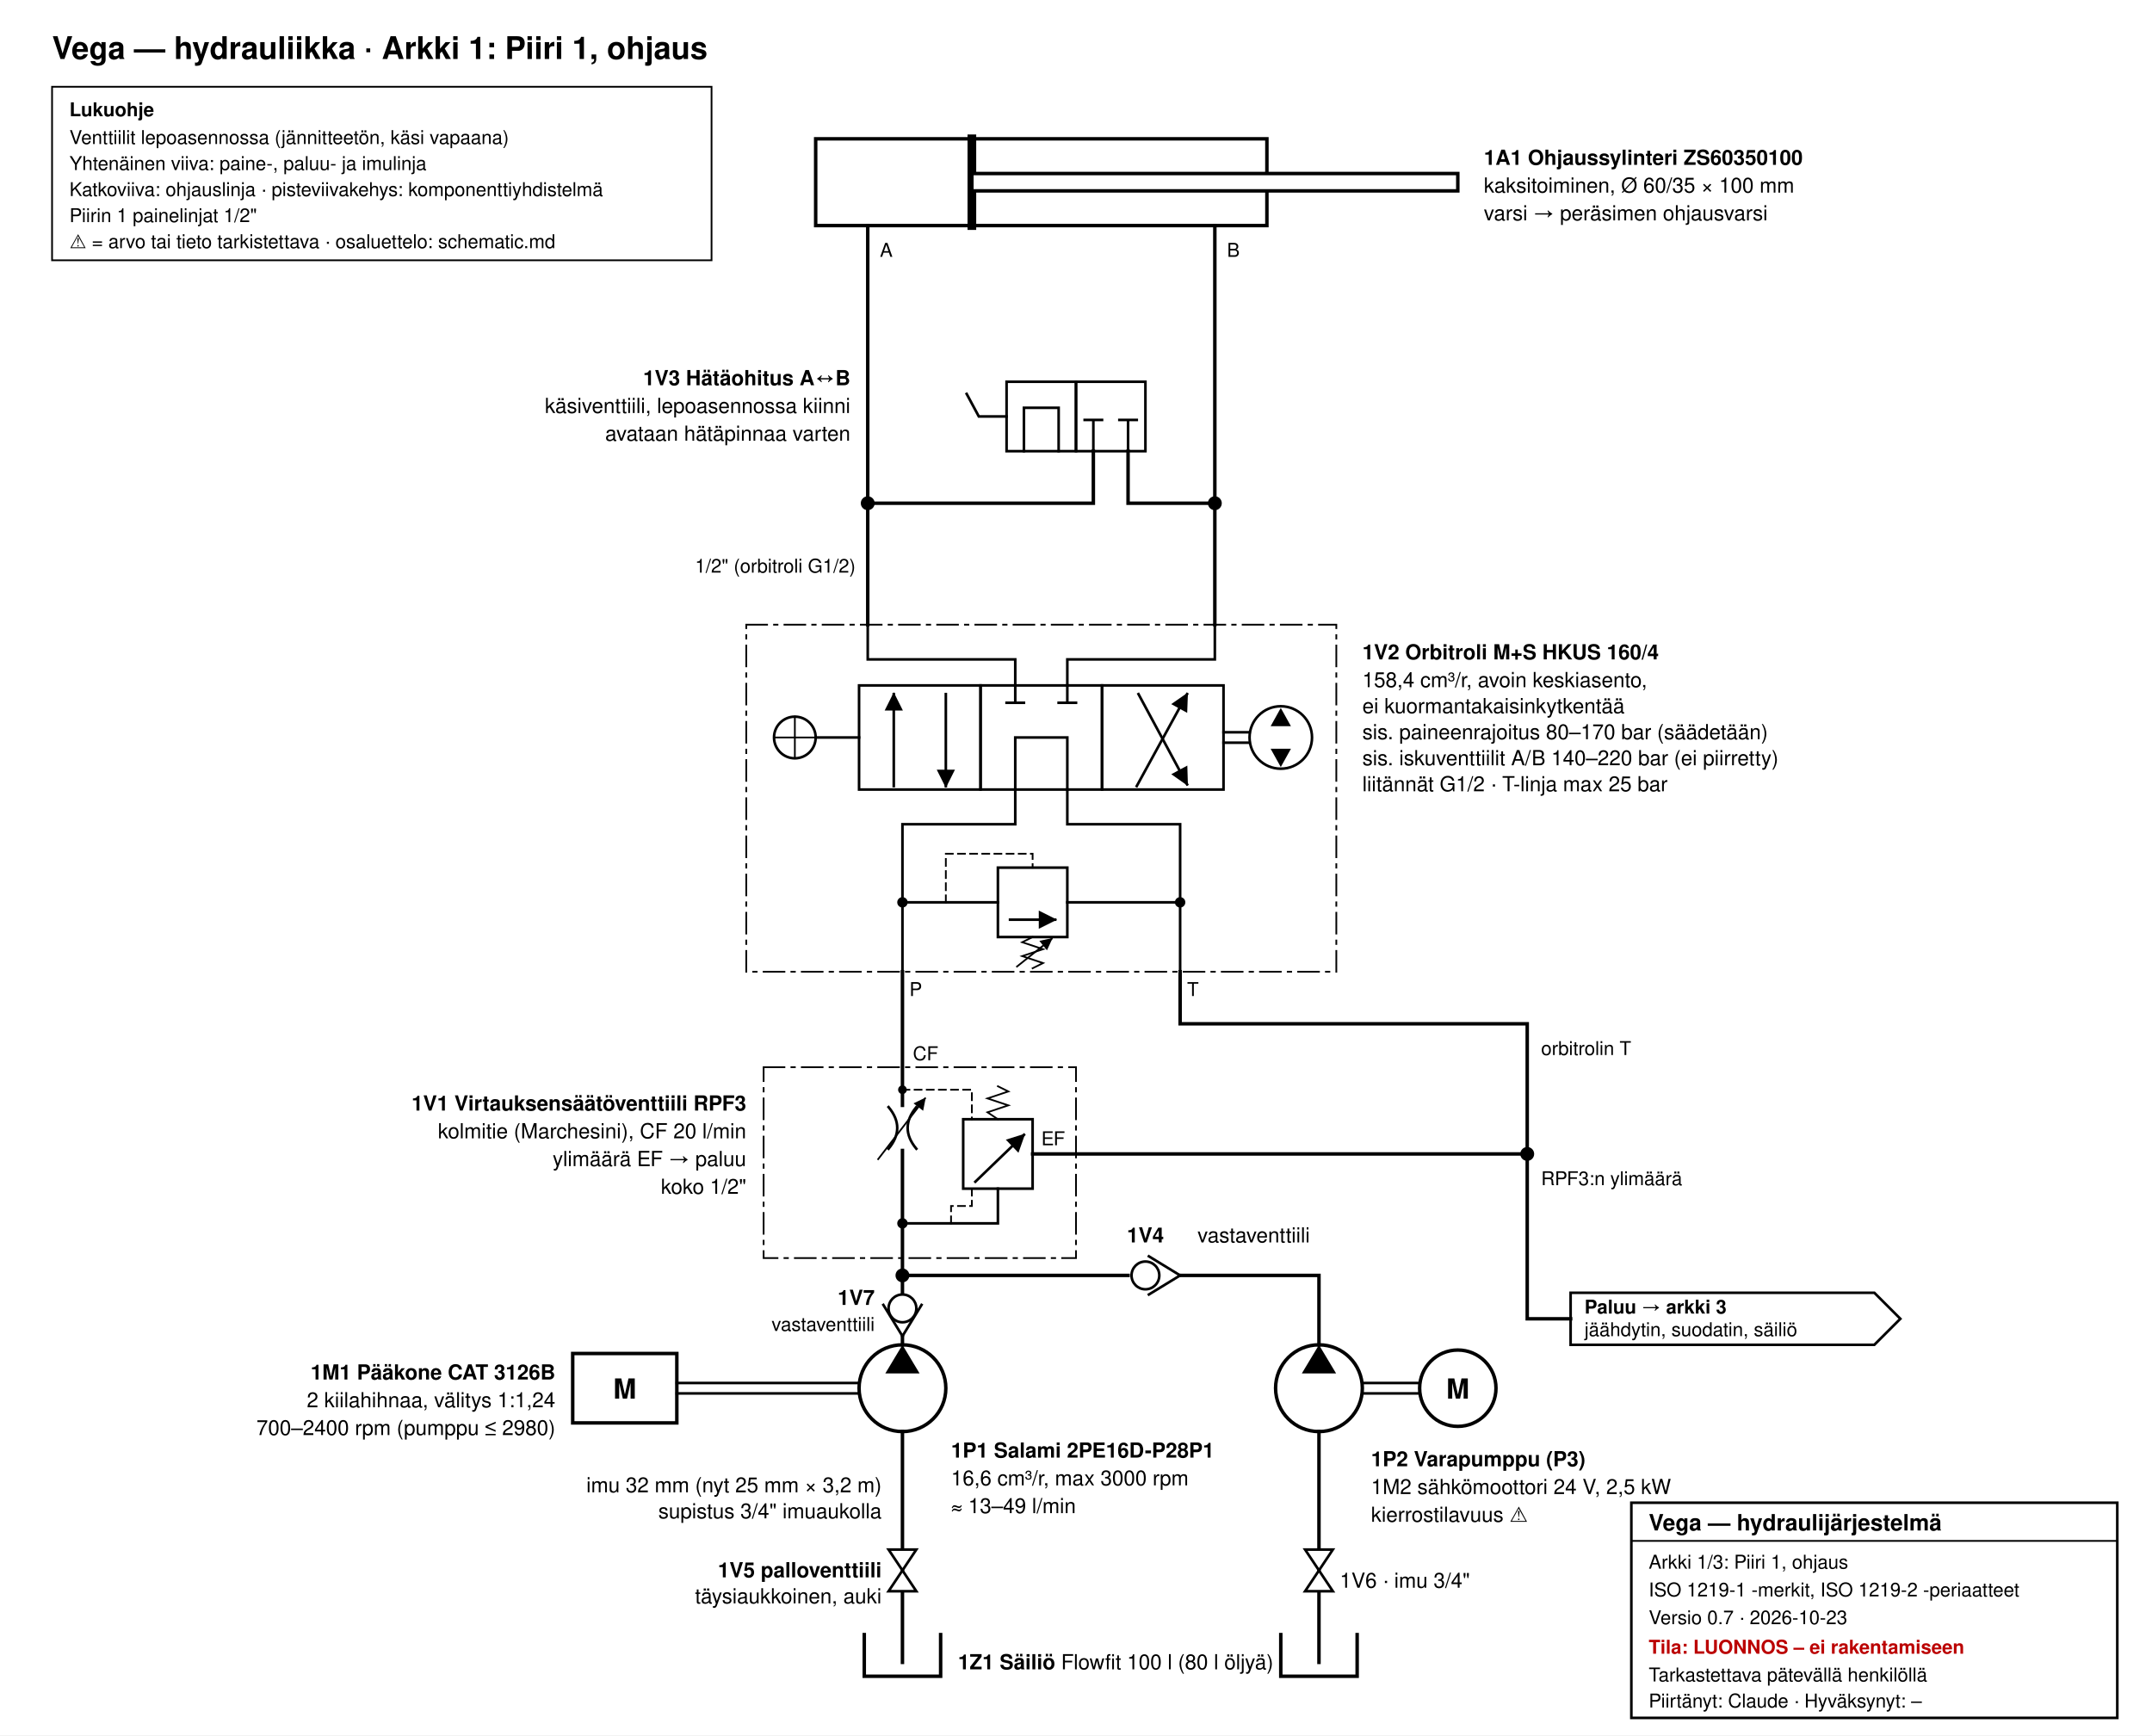
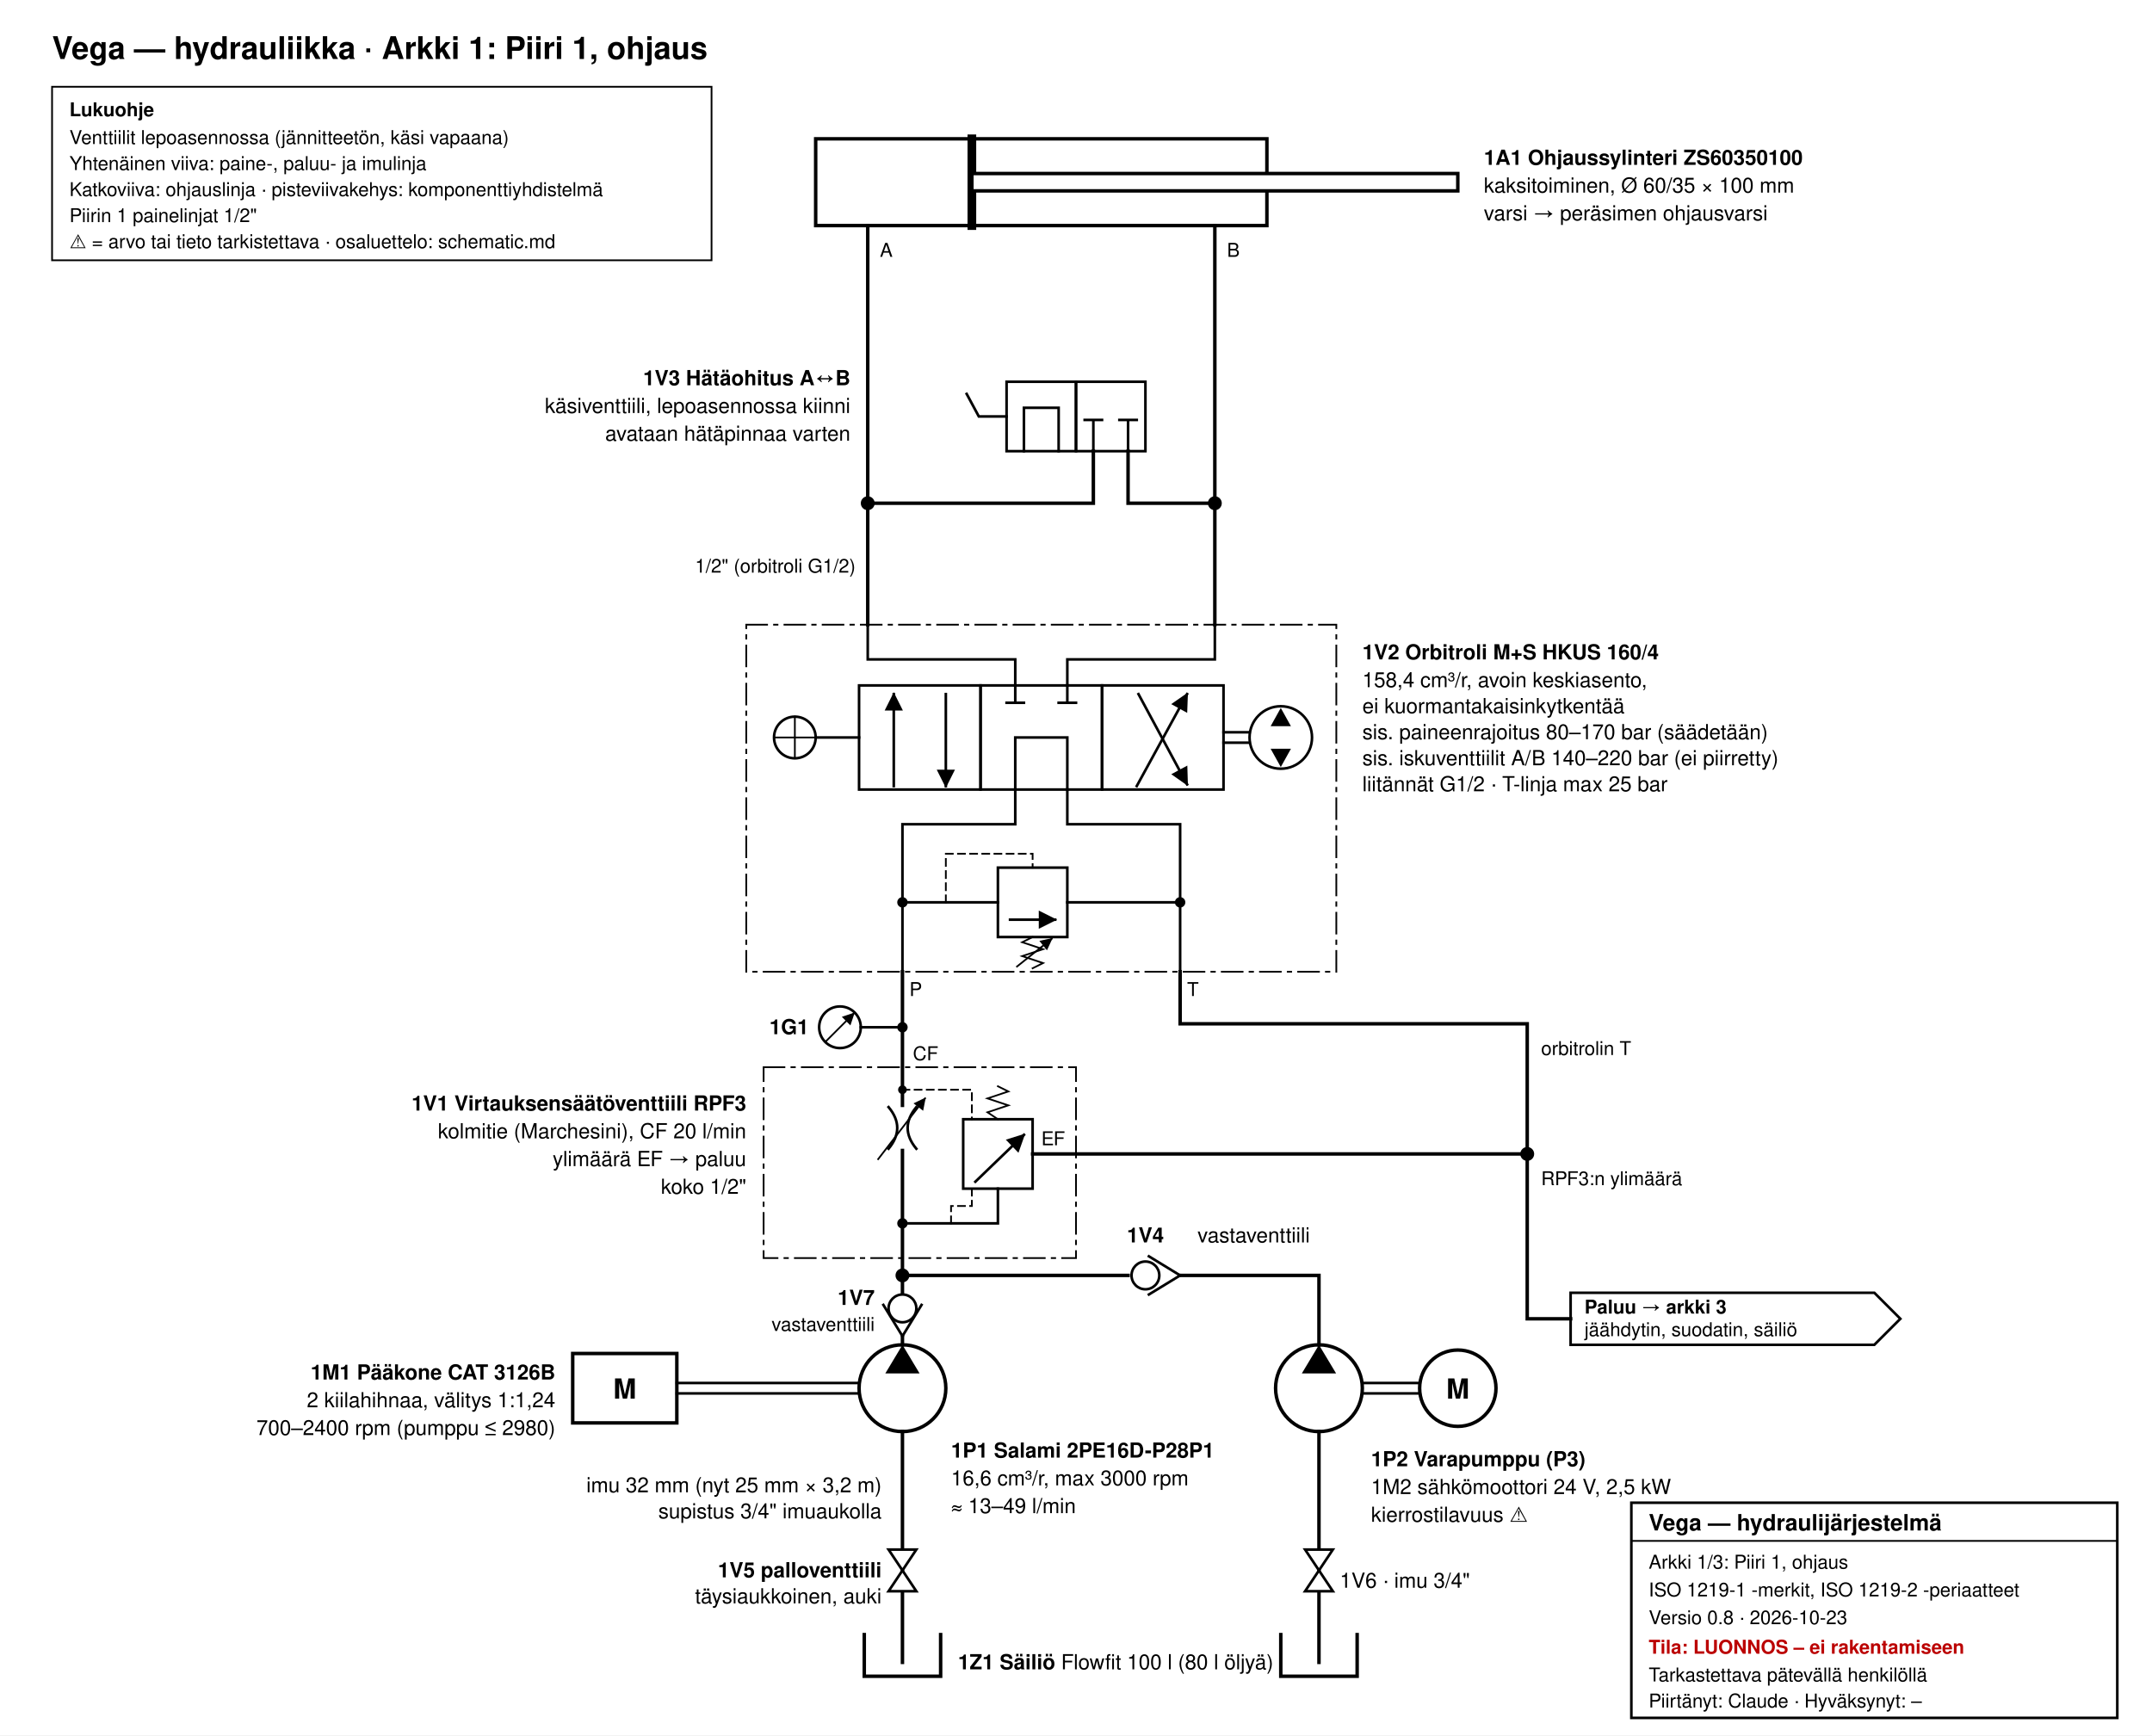
<svg xmlns="http://www.w3.org/2000/svg" viewBox="0 0 1240 1000" width="1240" height="1000" font-family="Helvetica, Arial, sans-serif" font-size="12">
  <defs>
    <marker id="ah" viewBox="0 0 10 10" refX="9" refY="5" markerWidth="7" markerHeight="7" orient="auto-start-reverse">
      <path d="M0,0 L10,5 L0,10 z" fill="#000" />
    </marker>
    <marker id="ahg" viewBox="0 0 10 10" refX="9" refY="5" markerWidth="7" markerHeight="7" orient="auto-start-reverse">
      <path d="M0,0 L10,5 L0,10 z" fill="#888" />
    </marker>
  </defs>
  <rect width="1240" height="1000" fill="#fff" />
  <g stroke="#000" stroke-width="2" fill="none" stroke-linecap="square">
    <text x="30" y="34" font-size="18" font-weight="bold" fill="#000" stroke="none">Vega — hydrauliikka · Arkki 1: Piiri 1, ohjaus</text>
    <rect x="30" y="50" width="380" height="100" stroke-width="1" />
    <g stroke="none" fill="#000" font-size="11">
      <text x="40" y="67" font-weight="bold">Lukuohje</text>
      <text x="40" y="83">Venttiilit lepoasennossa (jännitteetön, käsi vapaana)</text>
      <text x="40" y="98">Yhtenäinen viiva: paine-, paluu- ja imulinja</text>
      <text x="40" y="113">Katkoviiva: ohjauslinja · pisteviivakehys: komponenttiyhdistelmä</text>
      <text x="40" y="128">Piirin 1 painelinjat 1/2"</text>
      <text x="40" y="143">⚠ = arvo tai tieto tarkistettava · osaluettelo: schematic.md</text>
    </g>
    <rect x="470" y="80" width="260" height="50" />
    <line x1="560" y1="80" x2="560" y2="130" stroke-width="5" />
    <rect x="560" y="100" width="280" height="10" fill="#fff" />
    <g stroke="none" fill="#000">
      <text x="855" y="95" font-weight="bold">1A1 Ohjaussylinteri ZS60350100</text>
      <text x="855" y="111">kaksitoiminen, Ø 60/35 × 100 mm</text>
      <text x="855" y="127">varsi → peräsimen ohjausvarsi</text>
      <text x="507" y="148" font-size="11">A</text>
      <text x="707" y="148" font-size="11">B</text>
    </g>
    <line x1="500" y1="130" x2="500" y2="360" />
    <line x1="700" y1="130" x2="700" y2="360" />
    <text x="493" y="330" text-anchor="end" stroke="none" fill="#000" font-size="11">1/2" (orbitroli G1/2)</text>
    <rect x="580" y="220" width="40" height="40" stroke-width="1.5" />
    <rect x="620" y="220" width="40" height="40" stroke-width="1.5" />
    <path d="M590 260 V235 H610 V260" stroke-width="1.5" />
    <path d="M630 260 V242 M625 242 H635 M650 260 V242 M645 242 H655" stroke-width="1.5" />
    <path d="M580 240 H564 L557 227" stroke-width="1.5" />
    <path d="M500 290 H630 V260 M700 290 H650 V260" />
    <circle cx="500" cy="290" r="4" fill="#000" stroke="none" />
    <circle cx="700" cy="290" r="4" fill="#000" stroke="none" />
    <g stroke="none" fill="#000" text-anchor="end">
      <text x="490" y="222" font-weight="bold">1V3 Hätäohitus A↔B</text>
      <text x="490" y="238">käsiventtiili, lepoasennossa kiinni</text>
      <text x="490" y="254">avataan hätäpinnaa varten</text>
    </g>
    <rect x="430" y="360" width="340" height="200" stroke-width="1" stroke-dasharray="12 4 2 4" />
    <rect x="495" y="395" width="70" height="60" stroke-width="1.5" />
    <rect x="565" y="395" width="70" height="60" stroke-width="1.5" />
    <rect x="635" y="395" width="70" height="60" stroke-width="1.5" />
    <line x1="515" y1="453" x2="515" y2="400" stroke-width="1.5" marker-end="url(#ah)" />
    <line x1="545" y1="400" x2="545" y2="453" stroke-width="1.5" marker-end="url(#ah)" />
    <path d="M585 395 V405 M580 405 H590 M615 395 V405 M610 405 H620" stroke-width="1.5" />
    <path d="M585 455 V425 H615 V455" stroke-width="1.5" />
    <line x1="655" y1="453" x2="684" y2="400" stroke-width="1.5" marker-end="url(#ah)" />
    <line x1="656" y1="400" x2="684" y2="452" stroke-width="1.5" marker-end="url(#ah)" />
    <line x1="495" y1="425" x2="470" y2="425" stroke-width="1.5" />
    <circle cx="458" cy="425" r="12" stroke-width="1.5" />
    <path d="M446 425 H470 M458 413 V437" stroke-width="1" />
    <path d="M705 422 H720 M705 428 H720" stroke-width="1.5" />
    <circle cx="738" cy="425" r="18" stroke-width="1.5" />
    <path d="M738 409 L733 418 L743 418 Z M738 441 L733 432 L743 432 Z" fill="#000" stroke-width="1" />
    <path d="M585 395 V380 H500 V360 M615 395 V380 H700 V360" stroke-width="1.5" />
    <path d="M520 560 V475 H585 V455 M615 455 V475 H680 V560" stroke-width="1.5" />
    <path d="M520 520 H575 M615 520 H680" stroke-width="1.5" />
    <rect x="575" y="500" width="40" height="40" stroke-width="1.5" />
    <line x1="582" y1="530" x2="608" y2="530" stroke-width="1.5" marker-end="url(#ah)" />
    <polyline points="595,540 589,543 601,547 589,551 601,555 595,558" stroke-width="1" />
    <line x1="586" y1="557" x2="606" y2="541" stroke-width="1" marker-end="url(#ah)" />
    <path d="M545 520 V492 H595 V500" stroke-width="1" stroke-dasharray="4 3" />
    <circle cx="520" cy="520" r="3" fill="#000" stroke="none" />
    <circle cx="680" cy="520" r="3" fill="#000" stroke="none" />
    <g stroke="none" fill="#000" font-size="11">
      <text x="524" y="574">P</text>
      <text x="684" y="574">T</text>
    </g>
    <g stroke="none" fill="#000">
      <text x="785" y="380" font-weight="bold">1V2 Orbitroli M+S HKUS 160/4</text>
      <text x="785" y="396">158,4 cm³/r, avoin keskiasento,</text>
      <text x="785" y="411">ei kuormantakaisinkytkentää</text>
      <text x="785" y="426">sis. paineenrajoitus 80–170 bar (säädetään)</text>
      <text x="785" y="441">sis. iskuventtiilit A/B 140–220 bar (ei piirretty)</text>
      <text x="785" y="456">liitännät G1/2 · T-linja max 25 bar</text>
    </g>
+     <path d="M520 592 H496" stroke-width="1.5" />
+     <circle cx="484" cy="592" r="12" stroke-width="1.5" />
+     <line x1="476" y1="600" x2="492" y2="584" stroke-width="1" marker-end="url(#ah)" />
+     <circle cx="520" cy="592" r="3" fill="#000" stroke="none" />
+     <text x="466" y="596" text-anchor="end" font-weight="bold" stroke="none" fill="#000">1G1</text>
    <path d="M680 560 V590 H880 V760 H905" />
    <circle cx="880" cy="665" r="4" fill="#000" stroke="none" />
    <path d="M905 745 H1080 L1095 760 L1080 775 H905 Z" stroke-width="1.5" />
    <g stroke="none" fill="#000" font-size="11">
      <text x="913" y="757" font-weight="bold">Paluu → arkki 3</text>
      <text x="913" y="770">jäähdytin, suodatin, säiliö</text>
      <text x="888" y="608">orbitrolin T</text>
      <text x="888" y="683">RPF3:n ylimäärä</text>
    </g>
    <rect x="440" y="615" width="180" height="110" stroke-width="1" stroke-dasharray="12 4 2 4" />
    <line x1="520" y1="560" x2="520" y2="746" />
    <line x1="520" y1="770" x2="520" y2="775" />
    <path d="M520 770 L509 752 M520 770 L531 752" stroke-width="1.5" />
    <circle cx="520" cy="754" r="8" fill="#fff" stroke-width="1.5" />
    <rect x="512" y="638" width="16" height="24" fill="#fff" stroke="none" />
    <path d="M512 638 Q522 650 512 662 M528 638 Q518 650 528 662" stroke-width="1.5" />
    <line x1="506" y1="668" x2="533" y2="633" stroke-width="1" marker-end="url(#ah)" />
    <path d="M520 705 H575 V685" stroke-width="1.5" />
    <rect x="555" y="645" width="40" height="40" stroke-width="1.5" />
    <line x1="562" y1="681" x2="590" y2="654" stroke-width="1.5" marker-end="url(#ah)" />
    <polyline points="575,645 569,641 581,637 569,633 581,629 575,626" stroke-width="1" />
    <path d="M520 628 H560 V645" stroke-width="1" stroke-dasharray="4 3" />
    <path d="M548 705 V695 H560 V685" stroke-width="1" stroke-dasharray="4 3" />
    <path d="M595 665 H880" />
    <circle cx="520" cy="705" r="3" fill="#000" stroke="none" />
    <circle cx="520" cy="628" r="2.5" fill="#000" stroke="none" />
    <g stroke="none" fill="#000" font-size="11">
      <text x="526" y="611">CF</text>
      <text x="600" y="660">EF</text>
    </g>
    <g stroke="none" fill="#000" text-anchor="end">
      <text x="430" y="640" font-weight="bold">1V1 Virtauksensäätöventtiili RPF3</text>
      <text x="430" y="656">kolmitie (Marchesini), CF 20 l/min</text>
      <text x="430" y="672">ylimäärä EF → paluu</text>
      <text x="430" y="688">koko 1/2"</text>
    </g>
    <text x="504" y="752" text-anchor="end" stroke="none" fill="#000" font-weight="bold">1V7</text>
    <text x="504" y="767" text-anchor="end" stroke="none" fill="#000" font-size="11">vastaventtiili</text>
    <circle cx="520" cy="735" r="4" fill="#000" stroke="none" />
    <circle cx="520" cy="800" r="25" />
    <path d="M520 776 L511 791 L529 791 Z" fill="#000" stroke-width="1" />
    <path d="M390 797 H495 M390 803 H495" stroke-width="1.5" />
    <rect x="330" y="780" width="60" height="40" />
    <text x="360" y="806" text-anchor="middle" font-size="16" font-weight="bold" stroke="none" fill="#000">M</text>
    <g stroke="none" fill="#000" text-anchor="end">
      <text x="320" y="795" font-weight="bold">1M1 Pääkone CAT 3126B</text>
      <text x="320" y="811">2 kiilahihnaa, välitys 1:1,24</text>
      <text x="320" y="827">700–2400 rpm (pumppu ≤ 2980)</text>
    </g>
    <g stroke="none" fill="#000">
      <text x="548" y="840" font-weight="bold">1P1 Salami 2PE16D-P28P1</text>
      <text x="548" y="856">16,6 cm³/r, max 3000 rpm</text>
      <text x="548" y="872">≈ 13–49 l/min</text>
    </g>
    <line x1="520" y1="825" x2="520" y2="958" />
    <path d="M512 893 L528 893 L520 905 Z M512 917 L528 917 L520 905 Z" fill="#fff" stroke-width="1.5" />
    <path d="M498 942 V966 H542 V942" stroke-width="2" />
    <g stroke="none" fill="#000" text-anchor="end">
      <text x="508" y="860">imu 32 mm (nyt 25 mm × 3,2 m)</text>
      <text x="508" y="875">supistus 3/4" imuaukolla</text>
      <text x="508" y="909" font-weight="bold">1V5 palloventtiili</text>
      <text x="508" y="924">täysiaukkoinen, auki</text>
    </g>
    <text x="552" y="962" stroke="none" fill="#000">
      <tspan font-weight="bold">1Z1 Säiliö</tspan> Flowfit 100 l (80 l öljyä)</text>
    <g stroke="#000">
      <circle cx="760" cy="800" r="25" />
      <path d="M760 776 L751 791 L769 791 Z" fill="#000" stroke-width="1" />
      <path d="M785 797 H818 M785 803 H818" stroke-width="1.5" />
      <circle cx="840" cy="800" r="22" />
      <path d="M760 775 V735 H680 M650 735 H520" />
      <path d="M680 735 L662 724 M680 735 L662 746" stroke-width="1.5" />
      <circle cx="660" cy="735" r="8" fill="#fff" stroke-width="1.5" />
      <line x1="760" y1="825" x2="760" y2="958" />
      <path d="M752 893 L768 893 L760 905 Z M752 917 L768 917 L760 905 Z" fill="#fff" stroke-width="1.5" />
      <path d="M738 942 V966 H782 V942" />
    </g>
    <text x="840" y="806" text-anchor="middle" font-size="16" font-weight="bold" stroke="none" fill="#000">M</text>
    <g stroke="none" fill="#000">
      <text x="660" y="716" text-anchor="middle" font-weight="bold">1V4</text>
      <text x="690" y="716">vastaventtiili</text>
      <text x="790" y="845" font-weight="bold">1P2 Varapumppu (P3)</text>
      <text x="790" y="861">1M2 sähkömoottori 24 V, 2,5 kW</text>
      <text x="790" y="877">kierrostilavuus ⚠</text>
      <text x="772" y="915">1V6 · imu 3/4"</text>
    </g>
    <rect x="940" y="866" width="280" height="124" stroke-width="1.5" />
    <line x1="940" y1="888" x2="1220" y2="888" stroke-width="1" />
    <g stroke="none" fill="#000" font-size="11">
      <text x="950" y="882" font-size="13" font-weight="bold">Vega — hydraulijärjestelmä</text>
      <text x="950" y="904">Arkki 1/3: Piiri 1, ohjaus</text>
      <text x="950" y="920">ISO 1219-1 -merkit, ISO 1219-2 -periaatteet</text>
-       <text x="950" y="936">Versio 0.7 · 2026-10-23</text>
+       <text x="950" y="936">Versio 0.8 · 2026-10-23</text>
      <text x="950" y="953" font-weight="bold" fill="#b00">Tila: LUONNOS – ei rakentamiseen</text>
      <text x="950" y="969">Tarkastettava pätevällä henkilöllä</text>
      <text x="950" y="984">Piirtänyt: Claude · Hyväksynyt: –</text>
    </g>
  </g>
</svg>
